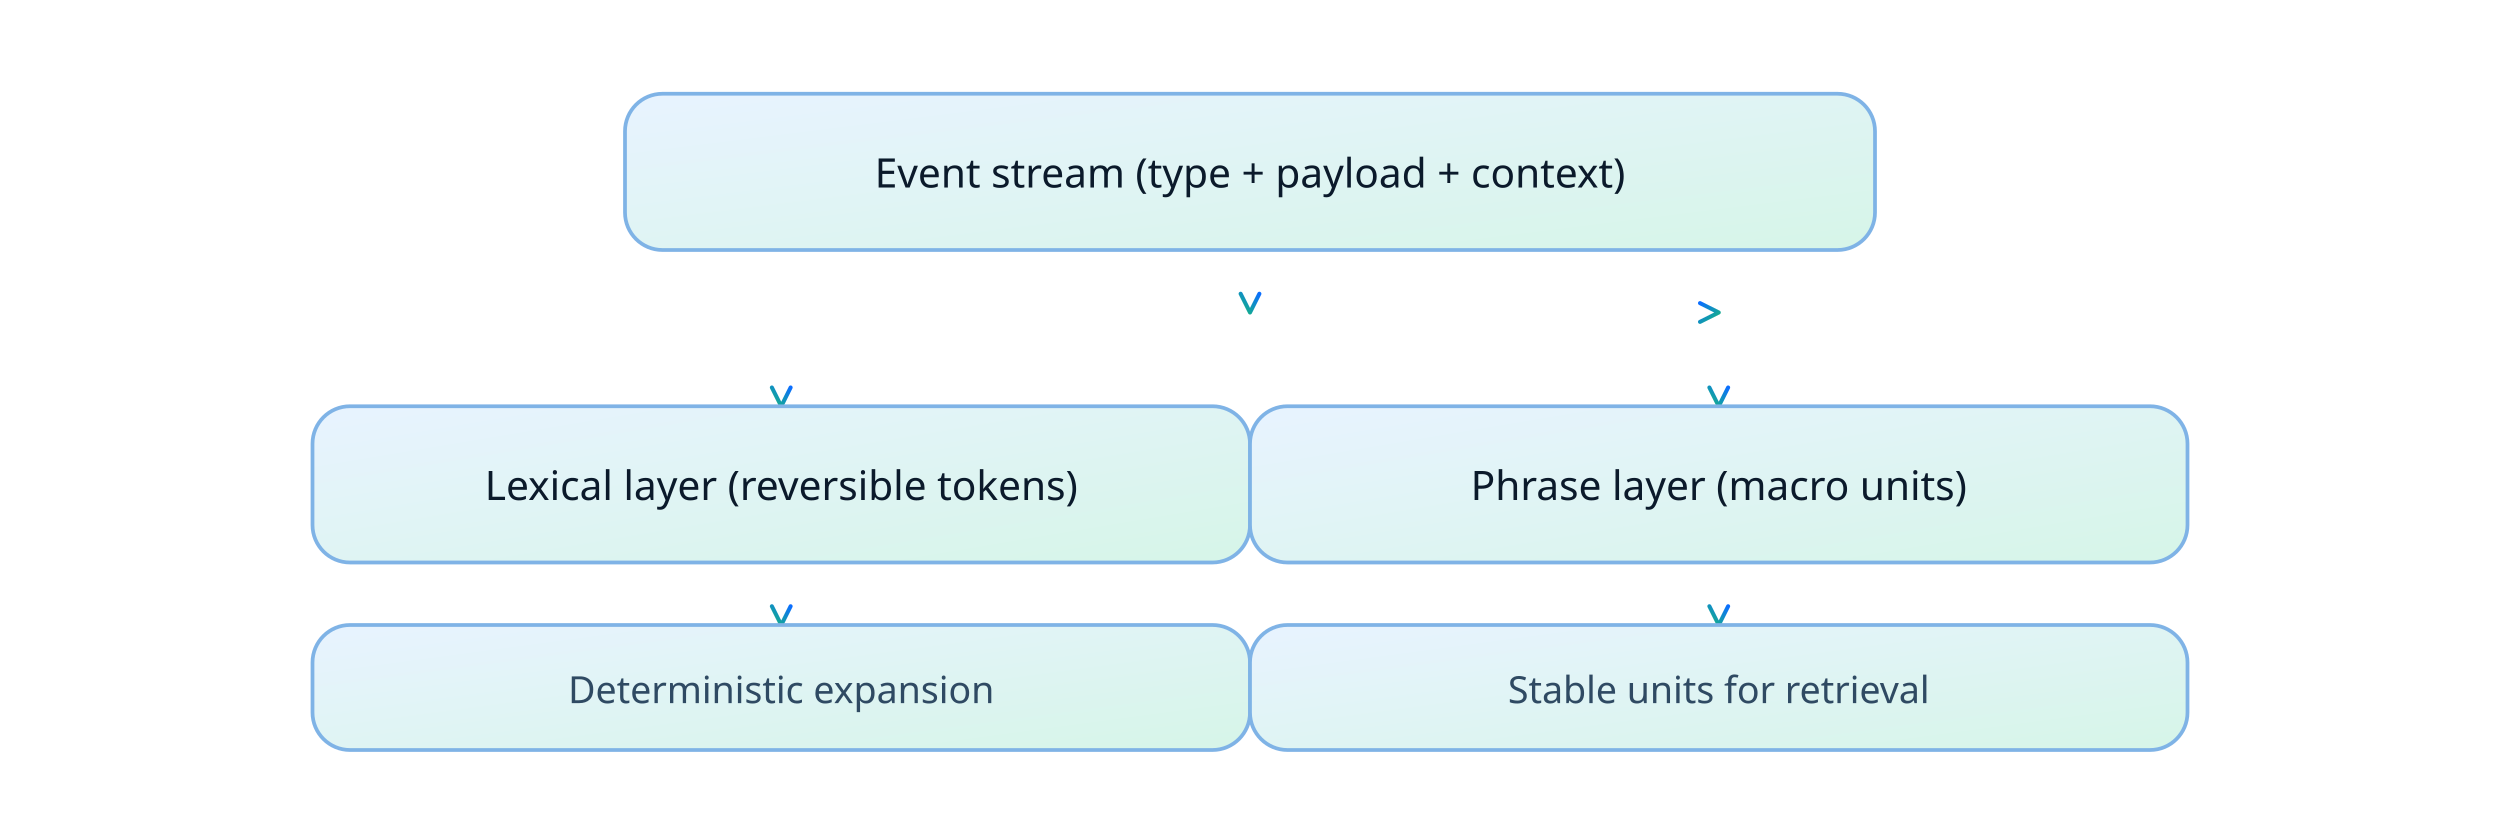
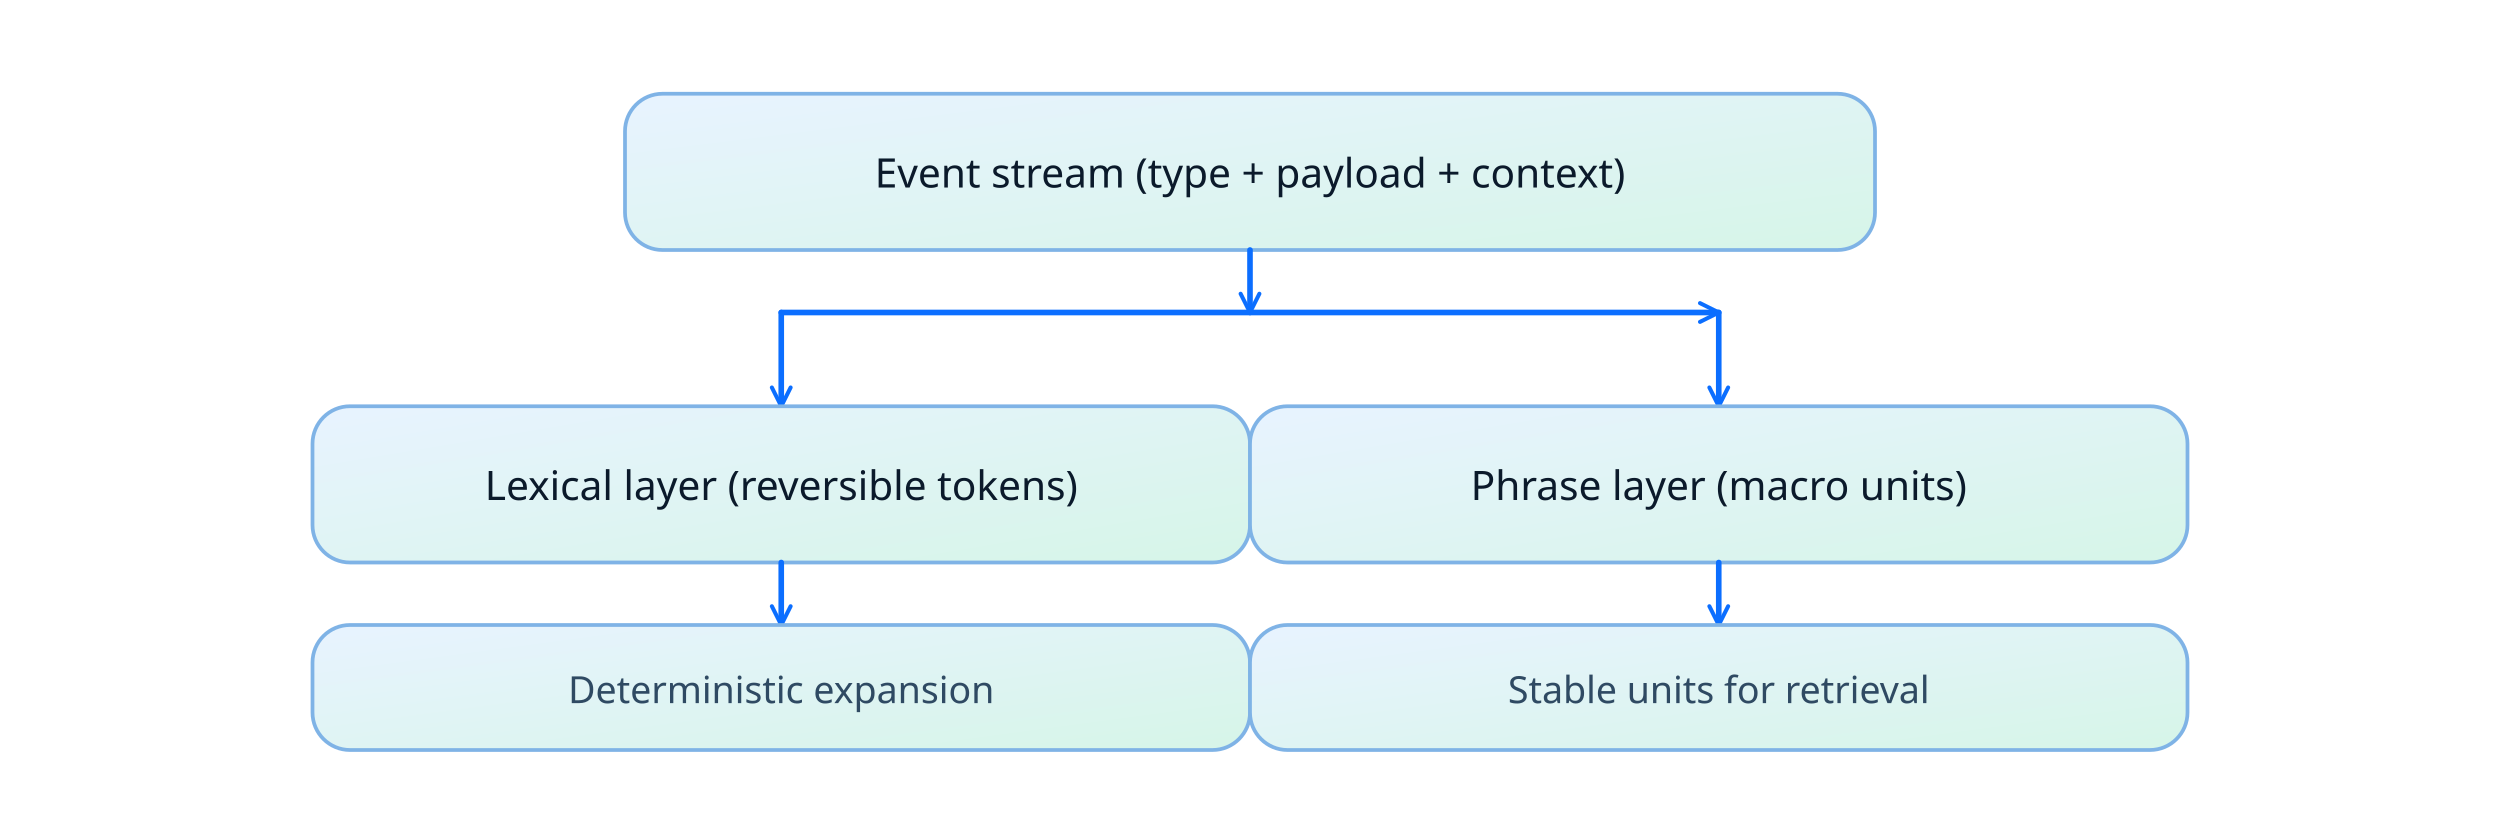
<svg xmlns="http://www.w3.org/2000/svg" viewBox="0 0 800 260" role="img" aria-label="Unified input representation diagram">
  <defs>
    <linearGradient id="sky" x1="0" y1="0" x2="1" y2="1">
      <stop offset="0" stop-color="#e8f3ff" />
      <stop offset="1" stop-color="#d6f5e8" />
    </linearGradient>
    <linearGradient id="deep" x1="0" y1="0" x2="1" y2="1">
      <stop offset="0" stop-color="#0b6eff" />
      <stop offset="1" stop-color="#16b879" />
    </linearGradient>
-     <marker id="arrowhead-deep" markerWidth="8" markerHeight="8" refX="7" refY="4" orient="auto" markerUnits="userSpaceOnUse">
-       <path d="M 1 1 L 7 4 L 1 7" fill="none" stroke="url(#deep)" stroke-width="1.3" stroke-linecap="round" stroke-linejoin="round" />
+     <marker id="arrowhead-0b6eff" markerWidth="8" markerHeight="8" refX="7" refY="4" orient="auto" markerUnits="userSpaceOnUse">
+       <path d="M 1 1 L 7 4 L 1 7" fill="none" stroke="#0b6eff" stroke-width="1.3" stroke-linecap="round" stroke-linejoin="round" />
    </marker>
  </defs>
  <rect x="200" y="30" rx="12" ry="12" width="400" height="50" fill="url(#sky)" stroke="#7fb3e6" stroke-width="1.2" />
  <text x="400" y="60" text-anchor="middle" font-size="13" fill="#0b1a2b" font-family="Space Grotesk">Event stream (type + payload + context)</text>
-   <line x1="400" y1="80" x2="400" y2="100" stroke="url(#deep)" stroke-width="1.8" stroke-linecap="round" marker-end="url(#arrowhead-deep)" />
-   <line x1="250" y1="100" x2="550" y2="100" stroke="url(#deep)" stroke-width="1.8" stroke-linecap="round" marker-end="url(#arrowhead-deep)" />
-   <line x1="250" y1="100" x2="250" y2="130" stroke="url(#deep)" stroke-width="1.8" stroke-linecap="round" marker-end="url(#arrowhead-deep)" />
-   <line x1="550" y1="100" x2="550" y2="130" stroke="url(#deep)" stroke-width="1.8" stroke-linecap="round" marker-end="url(#arrowhead-deep)" />
+   <line x1="400" y1="80" x2="400" y2="100" stroke="#0b6eff" stroke-width="1.8" stroke-linecap="round" marker-end="url(#arrowhead-0b6eff)" />
+   <line x1="250" y1="100" x2="550" y2="100" stroke="#0b6eff" stroke-width="1.8" stroke-linecap="round" marker-end="url(#arrowhead-0b6eff)" />
+   <line x1="250" y1="100" x2="250" y2="130" stroke="#0b6eff" stroke-width="1.8" stroke-linecap="round" marker-end="url(#arrowhead-0b6eff)" />
+   <line x1="550" y1="100" x2="550" y2="130" stroke="#0b6eff" stroke-width="1.8" stroke-linecap="round" marker-end="url(#arrowhead-0b6eff)" />
  <rect x="100" y="130" rx="12" ry="12" width="300" height="50" fill="url(#sky)" stroke="#7fb3e6" stroke-width="1.2" />
  <text x="250" y="160" text-anchor="middle" font-size="13" fill="#0b1a2b" font-family="Space Grotesk">Lexical layer (reversible tokens)</text>
  <rect x="400" y="130" rx="12" ry="12" width="300" height="50" fill="url(#sky)" stroke="#7fb3e6" stroke-width="1.2" />
  <text x="550" y="160" text-anchor="middle" font-size="13" fill="#0b1a2b" font-family="Space Grotesk">Phrase layer (macro units)</text>
-   <line x1="250" y1="180" x2="250" y2="200" stroke="url(#deep)" stroke-width="1.8" stroke-linecap="round" marker-end="url(#arrowhead-deep)" />
-   <line x1="550" y1="180" x2="550" y2="200" stroke="url(#deep)" stroke-width="1.8" stroke-linecap="round" marker-end="url(#arrowhead-deep)" />
+   <line x1="250" y1="180" x2="250" y2="200" stroke="#0b6eff" stroke-width="1.8" stroke-linecap="round" marker-end="url(#arrowhead-0b6eff)" />
+   <line x1="550" y1="180" x2="550" y2="200" stroke="#0b6eff" stroke-width="1.8" stroke-linecap="round" marker-end="url(#arrowhead-0b6eff)" />
  <rect x="100" y="200" rx="12" ry="12" width="300" height="40" fill="url(#sky)" stroke="#7fb3e6" stroke-width="1.2" />
  <text x="250" y="225" text-anchor="middle" font-size="12" fill="#2f4a63" font-family="Space Grotesk">Deterministic expansion</text>
  <rect x="400" y="200" rx="12" ry="12" width="300" height="40" fill="url(#sky)" stroke="#7fb3e6" stroke-width="1.2" />
  <text x="550" y="225" text-anchor="middle" font-size="12" fill="#2f4a63" font-family="Space Grotesk">Stable units for retrieval</text>
</svg>
